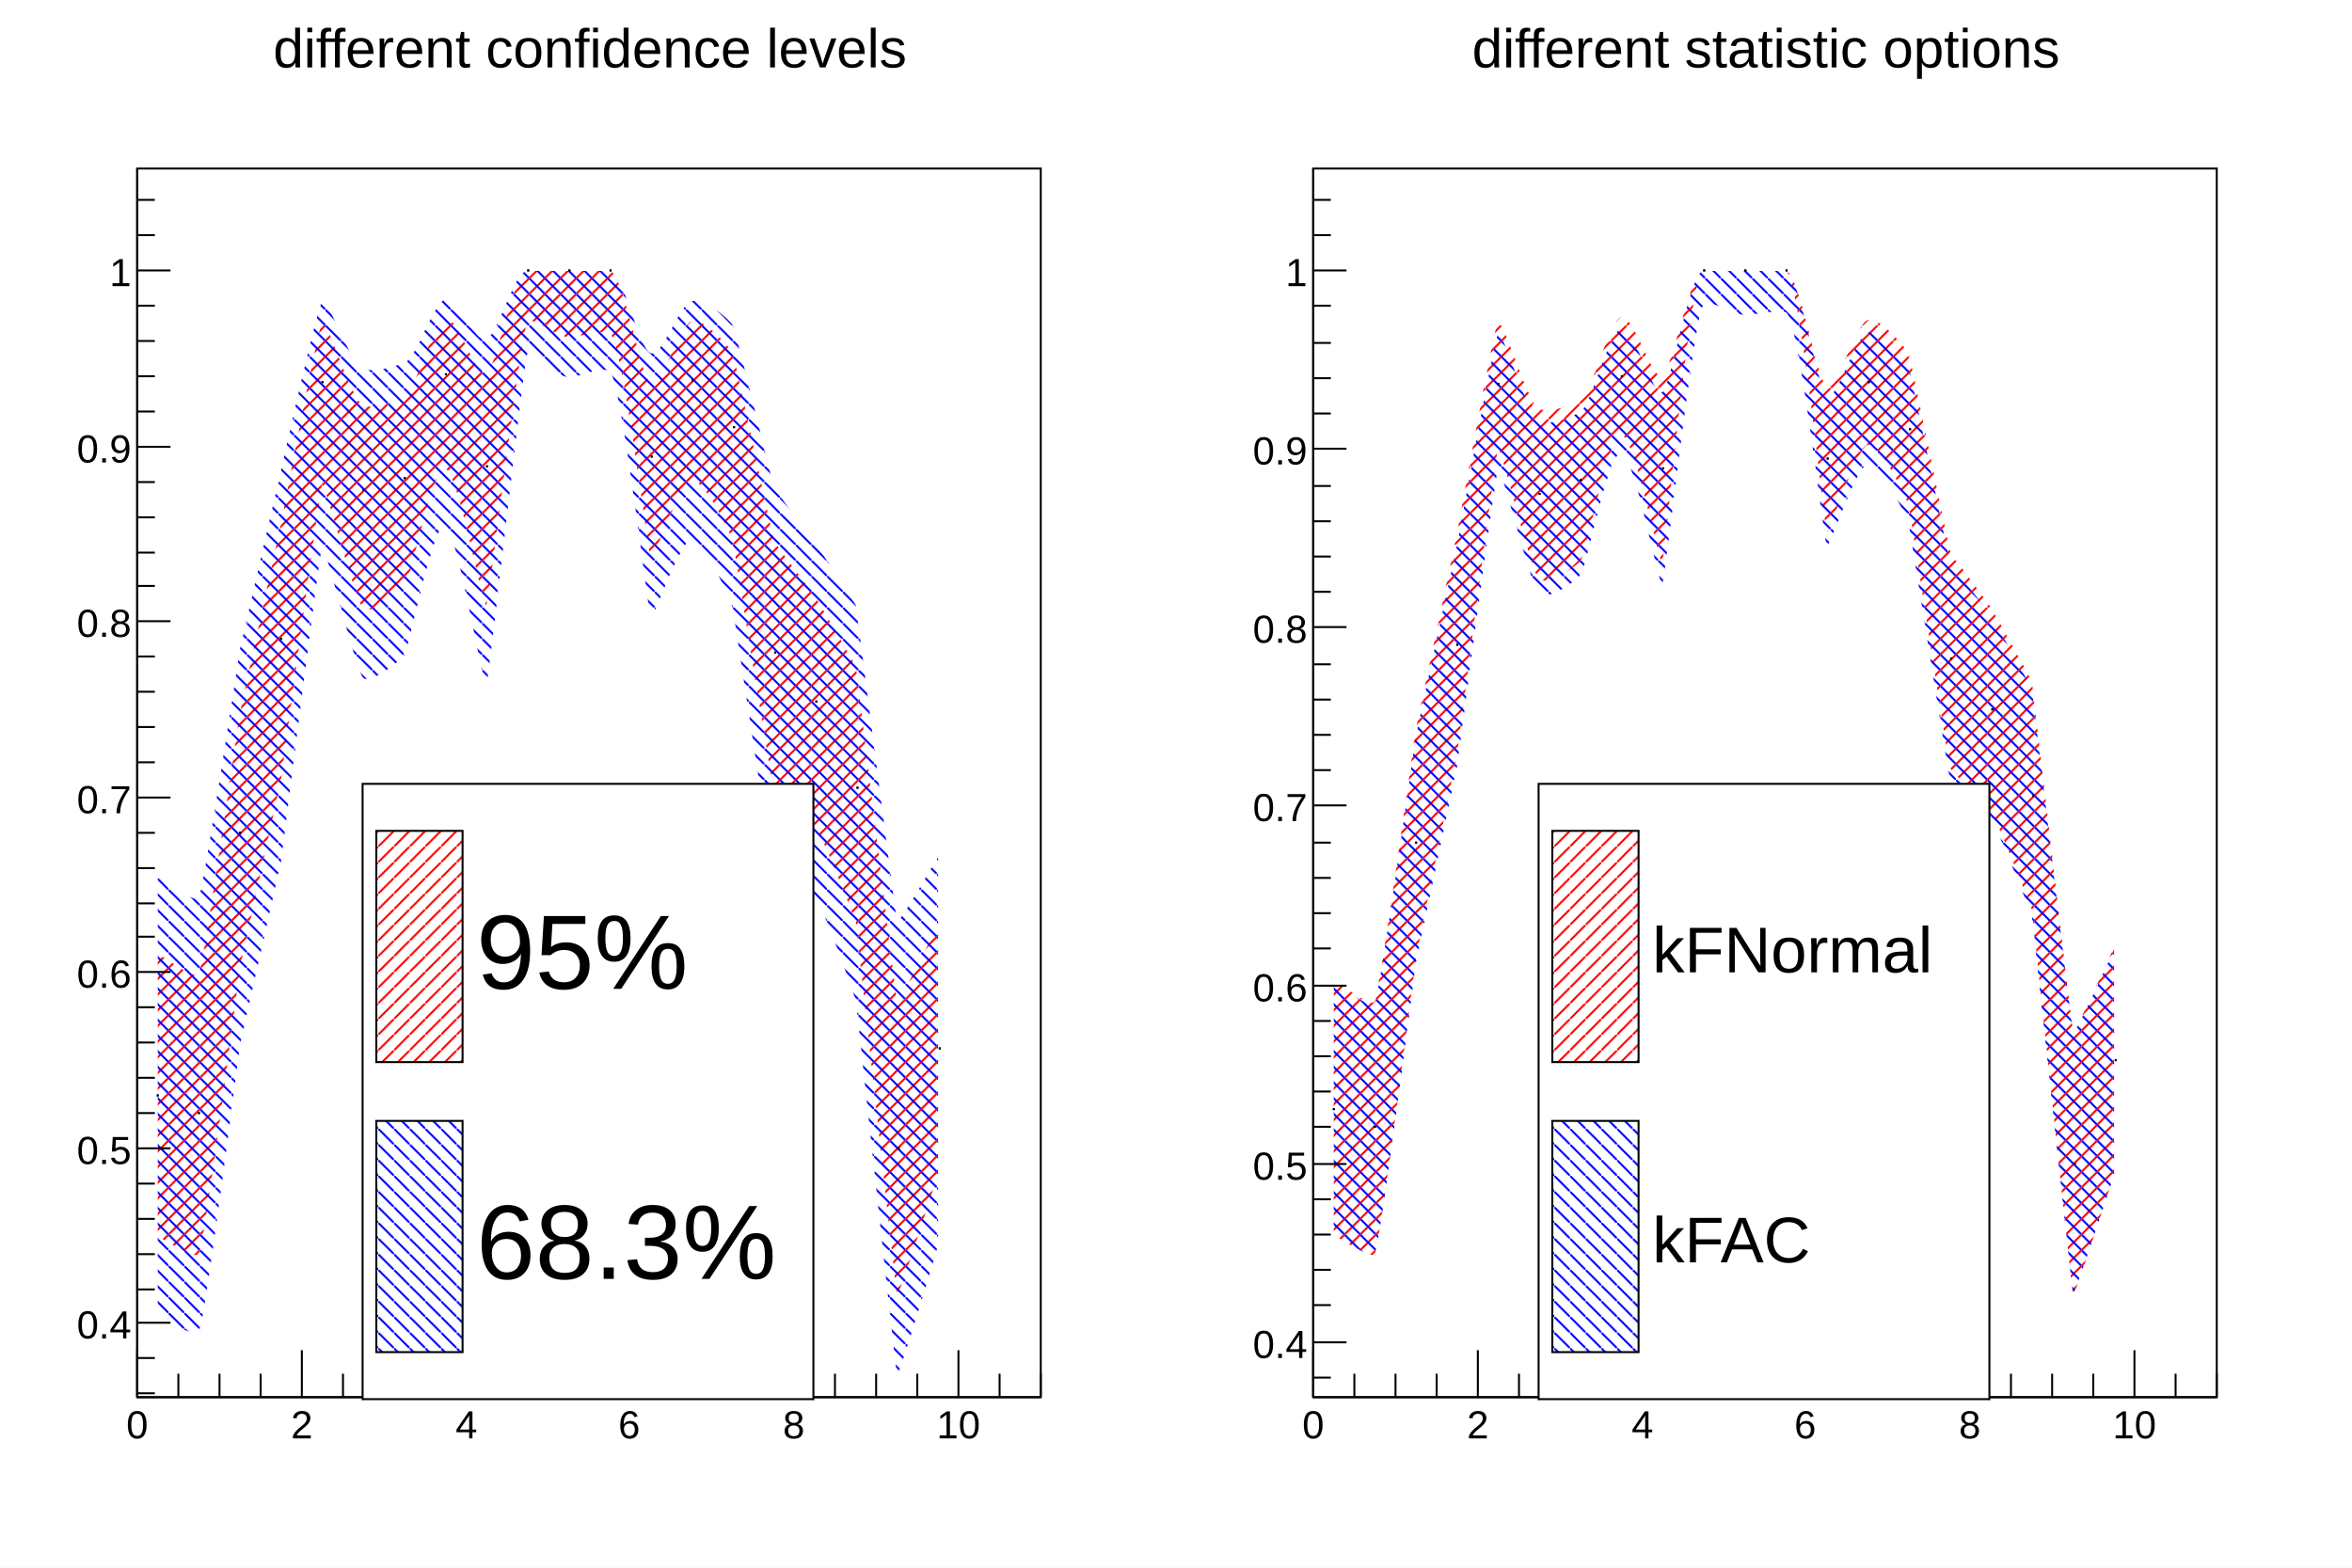
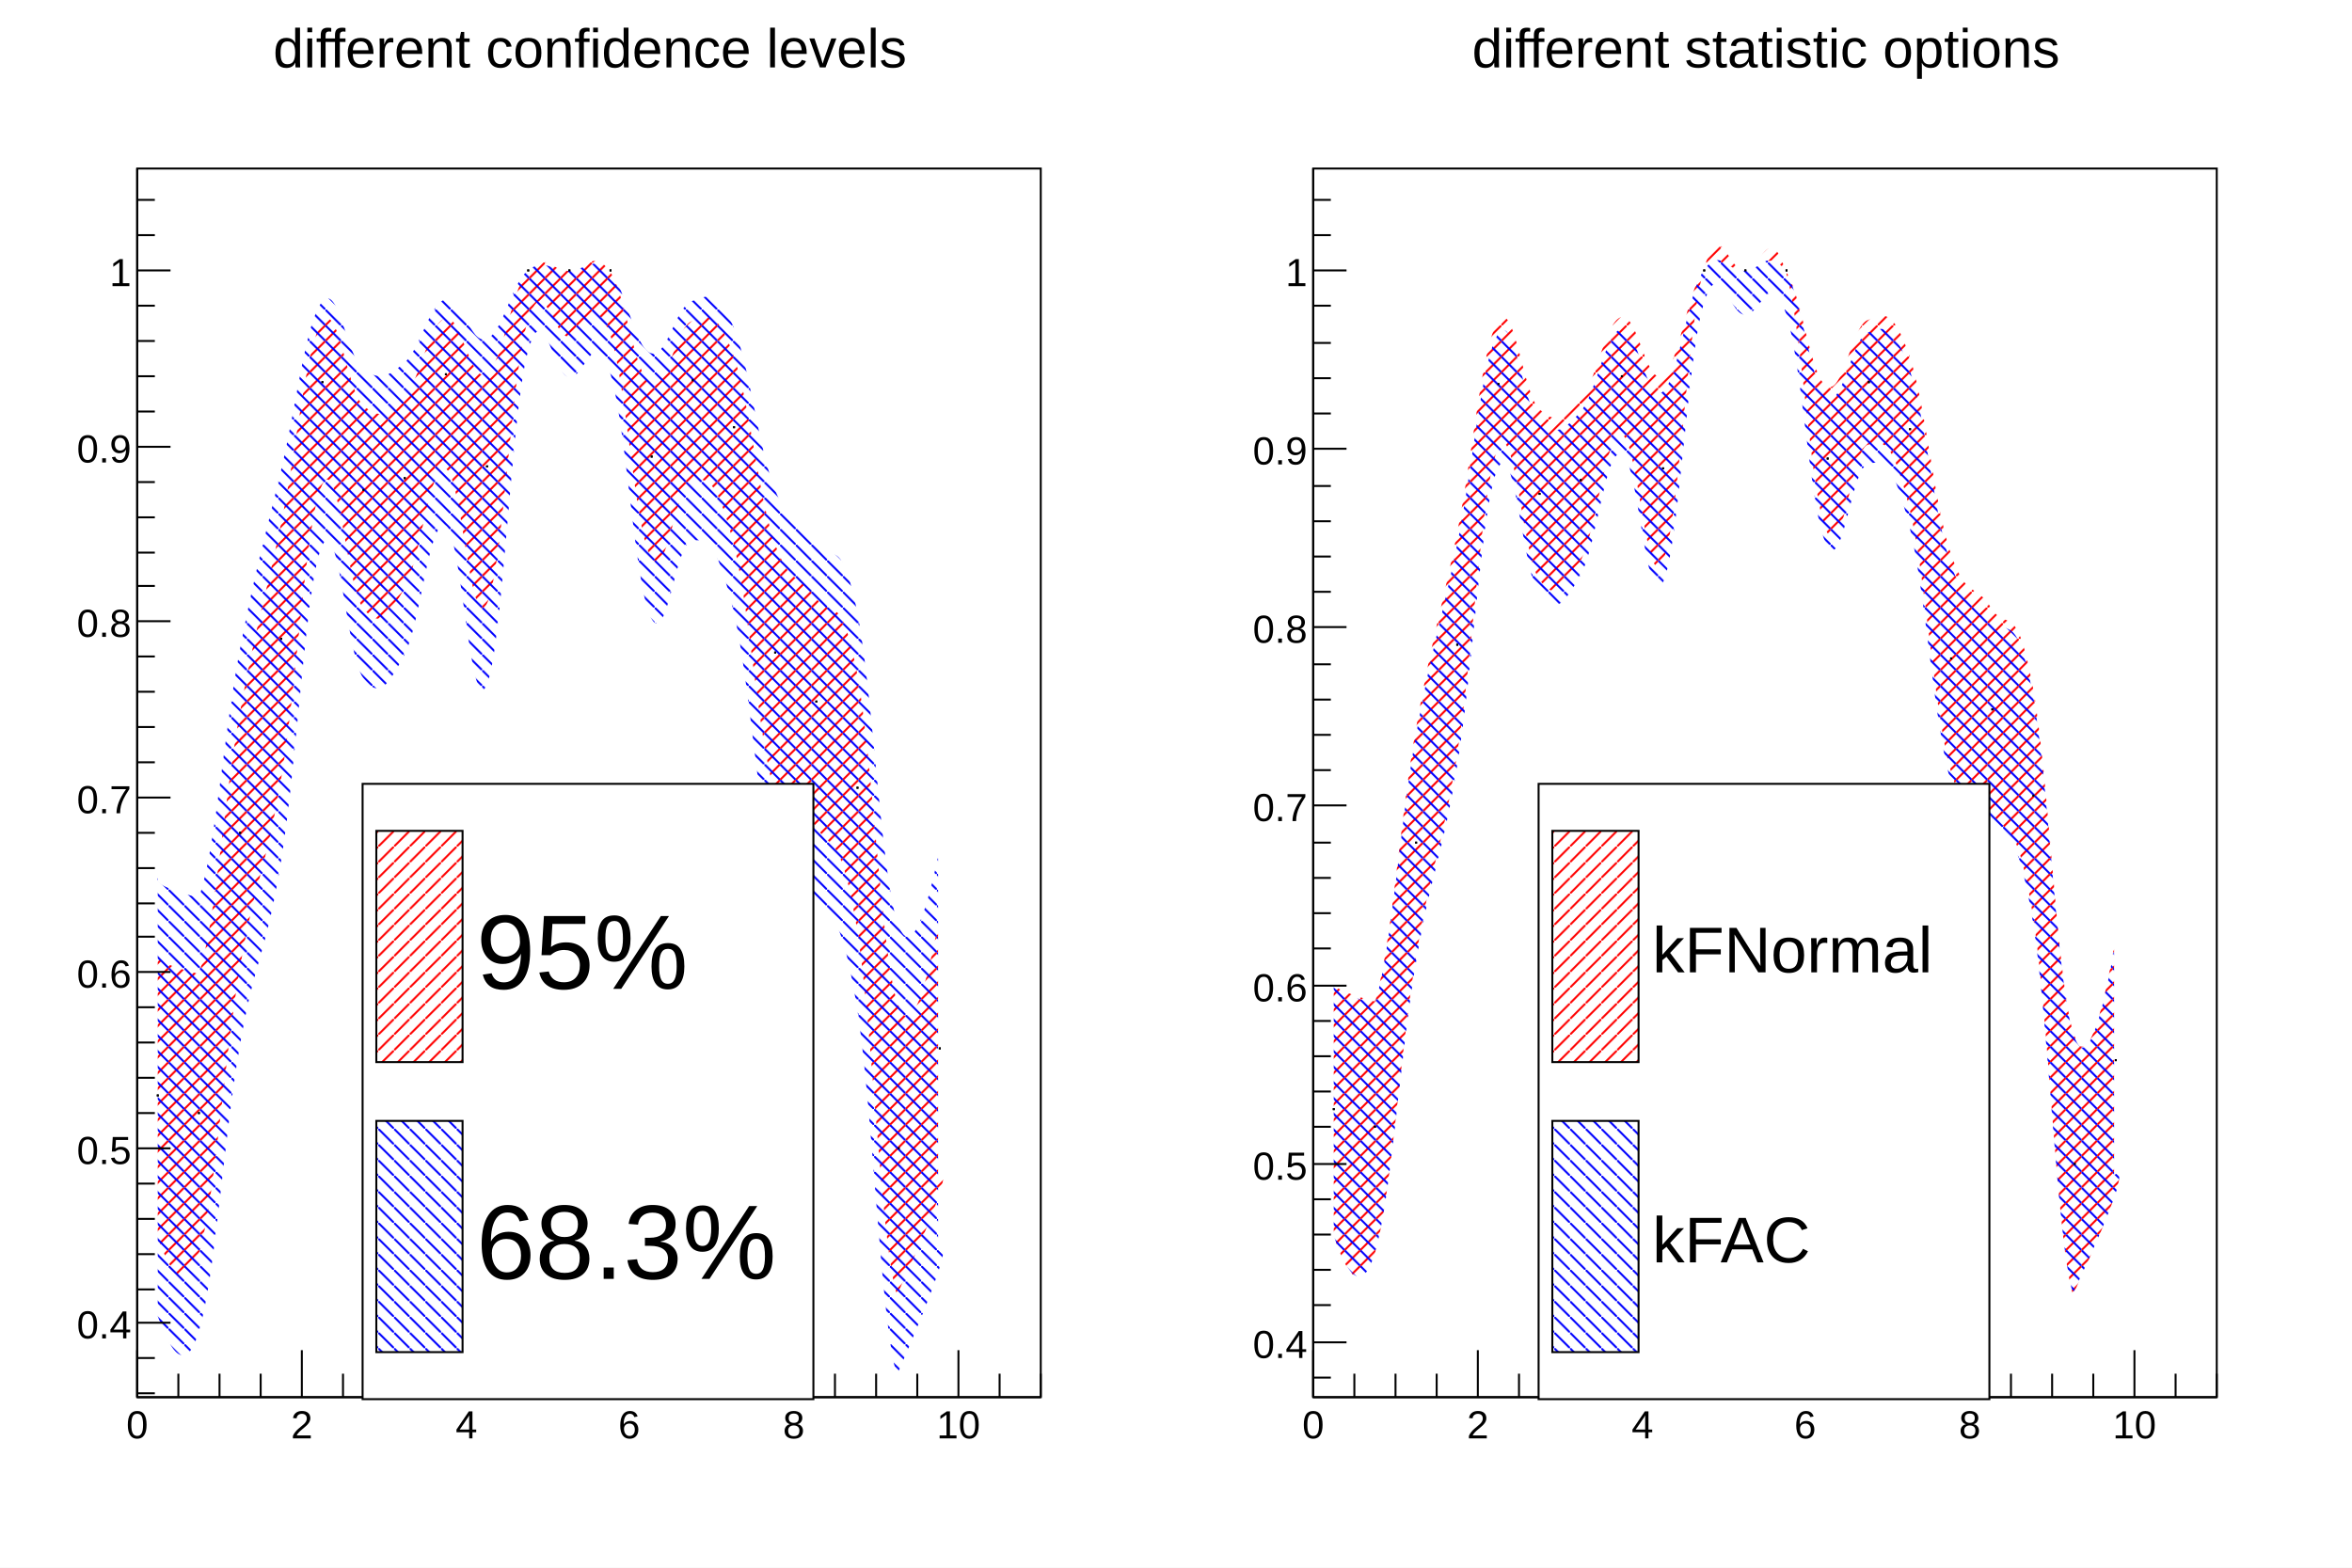
<svg xmlns="http://www.w3.org/2000/svg" viewBox="0 0 1200 800" preserveAspectRatio="none" width="1200" height="800">
  <defs>
    <pattern id="pat_3004_632" patternUnits="userSpaceOnUse" width="8" height="8">
      <path d="M8,0L0,8" style="stroke: #ff0000; stroke-width: 1;" />
    </pattern>
    <pattern id="pat_3005_600" patternUnits="userSpaceOnUse" width="8" height="8">
      <path d="M0,0L8,8" style="stroke: #0000ff; stroke-width: 1;" />
    </pattern>
  </defs>
  <path d="M0,0H1200V800H0Z" style="fill: white;" />
  <g>
    <svg viewBox="0 0 576 784" preserveAspectRatio="none" x="12" y="8" width="576" height="784">
      <path d="M0,0H576V784H0Z" style="fill: white;" />
      <g>
        <g transform="translate(58,78)">
          <path d="M0,0H461V627H0Z" style="fill: white; stroke: black; stroke-width: 1;" />
          <svg x="0" y="0" overflow="hidden" width="461" height="627" viewBox="0 0 461 627">
            <g>
-               <path d="M10.48,545.3C13.89,545.81,28.61,557.27,31.43,553.84S52.18,409.25,52.39,408.08S73.14,313.15,73.34,312S93,164.24,94.3,161.52S111.13,220.9,115.25,224.34S133.1,218.06,136.2,214.59S150.42,151.91,157.16,153.2S176.44,225.61,178.11,222.63S195.82,81.93,199.07,78.45S213.04,85.91,220.02,85.94S234.5,82.19,240.98,84S260.28,195.09,261.93,198.06S276.16,160.64,282.89,159.32S303.38,188.05,303.84,189.79S323.74,314.34,324.8,316.84S342.63,331.67,345.75,335.14S366.5,383.77,366.7,384.96S386.99,572.69,387.66,574.75S408.25,514.27,408.61,513.2L408.61,385.81C407.84,387.26,388.3,427.16,387.66,425.14S366.98,255.83,366.7,254.47S347.81,221.5,345.75,218.31S325.51,191.86,324.8,189.74S304.95,96.74,303.84,94.19S289.21,75.89,282.89,77.93S267.01,112.95,261.93,109.83S247.96,52.25,240.98,52.25S227.01,52.25,220.02,52.25S206.05,52.25,199.07,52.25S183.36,101.79,178.11,104.81S163.62,74.57,157.16,76.41S142.04,114.12,136.2,116.71S121.34,123.13,115.25,120.8S96.55,75.21,94.3,78.48S73.64,180.05,73.34,181.46S52.61,276.44,52.39,277.68S33.76,407.74,31.43,411.04S13.8,401.79,10.48,401.03Z" style="fill: url(#pat_3004_632);" />
+               <path d="M10.48,545.30Q23.05,581.28,31.43,553.84C39.81,526.40,44.00,456.45,52.39,408.08S64.96,361.31,73.34,312.00S85.91,179.06,94.30,161.52S106.87,213.73,115.25,224.34S127.82,228.81,136.20,214.59S148.78,151.59,157.16,153.20S169.73,237.58,178.11,222.63S190.69,105.78,199.07,78.45S211.64,84.83,220.02,85.94S232.60,61.57,240.98,84.00S253.55,182.99,261.93,198.06S274.50,160.97,282.89,159.32S295.46,158.29,303.84,189.79S316.41,287.77,324.80,316.84S337.37,321.52,345.75,335.14S358.32,337.03,366.70,384.96S379.28,549.10,387.66,574.75Q419.36,505.88,408.61,513.20L408.61,385.81Q396.04,451.40,387.66,425.14C379.28,398.87,375.09,295.84,366.70,254.47S354.13,231.26,345.75,218.31S333.18,214.56,324.80,189.74S312.22,116.55,303.84,94.19S291.27,74.80,282.89,77.93S270.31,114.97,261.93,109.83S249.36,63.77,240.98,52.25S228.40,52.25,220.02,52.25S207.45,41.74,199.07,52.25S186.50,99.98,178.11,104.81S165.54,74.03,157.16,76.41S144.59,107.83,136.20,116.71S123.63,128.44,115.25,120.80S102.68,66.35,94.30,78.48S81.72,141.62,73.34,181.46S60.77,231.76,52.39,277.68S39.81,386.37,31.43,411.04Q8.00,404.96,10.48,401.03Z" style="fill: url(#pat_3004_632);" />
              <path d="M10,473h1m20,9h1M52,339h1M73,240h1M94,109h1m20,55h1m20,-6h1m20,-53h1m20,47h1M199,52h1m20,0h1m20,0h1m20,95h1m20,-39h1m20,24h1m20,115h1m20,25h1m20,44h1m20,184h1m20,-51h1" style="stroke: black; fill: none;" />
            </g>
            <g>
-               <path d="M10.48,585.61C13.91,586.06,28.38,597.05,31.43,593.59S52.18,448.69,52.39,447.51S73.16,354.96,73.34,353.84S93.14,195.24,94.3,192.64S111.61,256.38,115.25,259.87S133.7,251.74,136.2,248.39S151.02,179.86,157.16,182.15S176.81,266.71,178.11,263.99S197.28,97.53,199.07,94.48S213.04,106.32,220.02,106.42S235.14,100.74,240.98,103.33S260.6,226.1,261.93,228.84S275.99,190.63,282.89,189.86S303.43,222.5,303.84,224.14S323.27,354.51,324.8,357.39S341.75,368.47,345.75,371.93S366.5,423.72,366.7,424.89S386.95,613.54,387.66,615.64S408.29,550.86,408.61,549.85L408.61,351.16C407.61,352.74,388.34,386.31,387.66,384.24S367.05,224.65,366.7,223.13S348.16,194.38,345.75,191.06S325.67,164.65,324.8,162.35S305.58,82.97,303.84,79.95S289.43,65.99,282.89,67.7S268.08,96.46,261.93,94.19S247.96,52.25,240.98,52.25S227.01,52.25,220.02,52.25S206.05,52.25,199.07,52.25S184.35,84.88,178.11,87.04S163.6,64.9,157.16,66.78S142.52,97.2,136.2,99.25S121.71,104.11,115.25,102.27S97.06,64.61,94.3,68.03S73.71,152.56,73.34,154.12S52.64,244.14,52.39,245.44S33.74,368.85,31.43,372.13S13.77,362.85,10.48,362.04Z" style="fill: url(#pat_3005_600);" />
+               <path d="M10.48,585.61Q23.05,621.21,31.43,593.59C39.81,565.97,44.00,495.46,52.39,447.51S64.96,404.81,73.34,353.84S85.91,211.43,94.30,192.64S106.87,248.72,115.25,259.87S127.82,263.93,136.20,248.39S148.78,179.03,157.16,182.15S169.73,281.52,178.11,263.99S190.69,126.00,199.07,94.48S211.64,104.65,220.02,106.42S232.60,78.85,240.98,103.33S253.55,211.53,261.93,228.84S274.50,190.80,282.89,189.86S295.46,190.64,303.84,224.14S316.41,327.83,324.80,357.39S337.37,358.43,345.75,371.93S358.32,376.15,366.70,424.89S379.28,590.65,387.66,615.64Q419.77,541.71,408.61,549.85L408.61,351.16Q396.04,409.85,387.66,384.24C379.28,358.64,375.09,261.77,366.70,223.13S354.13,203.21,345.75,191.06S333.18,184.57,324.80,162.35S312.22,98.88,303.84,79.95S291.27,64.85,282.89,67.70S270.31,97.28,261.93,94.19S249.36,60.64,240.98,52.25S228.40,52.25,220.02,52.25S207.45,45.29,199.07,52.25S186.50,84.13,178.11,87.04S165.54,64.33,157.16,66.78S144.59,92.15,136.20,99.25S123.63,108.51,115.25,102.27S102.68,57.66,94.30,68.03S81.72,118.64,73.34,154.12S60.77,201.84,52.39,245.44S39.81,348.81,31.43,372.13Q8.03,366.00,10.48,362.04Z" style="fill: url(#pat_3005_600);" />
              <path d="M10,473h1m20,9h1M52,339h1M73,240h1M94,109h1m20,55h1m20,-6h1m20,-53h1m20,47h1M199,52h1m20,0h1m20,0h1m20,95h1m20,-39h1m20,24h1m20,115h1m20,25h1m20,44h1m20,184h1m20,-51h1" style="stroke: black; fill: none;" />
            </g>
          </svg>
          <g>
            <g transform="translate(0,627)">
              <path d="M0,0h461M0,-24V0M21,-12V0M42,-12V0M63,-12V0M84,-24V0M105,-12V0M126,-12V0M147,-12V0M168,-24V0M189,-12V0M210,-12V0M231,-12V0M251,-24V0M272,-12V0M293,-12V0M314,-12V0M335,-24V0M356,-12V0M377,-12V0M398,-12V0M419,-24V0M440,-12V0M461,-12V0" style="stroke: black; stroke-width: 1;" />
              <g font-family="Arial" font-size="20" space="preserve" fill="black" text-anchor="middle">
                <text dy=".8em" transform="translate(0,5)">
         0
        </text>
                <text dy=".8em" transform="translate(84,5)">
         2
        </text>
                <text dy=".8em" transform="translate(168,5)">
         4
        </text>
                <text dy=".8em" transform="translate(251,5)">
         6
        </text>
                <text dy=".8em" transform="translate(335,5)">
         8
        </text>
                <text dy=".8em" transform="translate(419,5)">
         10
        </text>
              </g>
            </g>
            <g>
              <path d="M0,0v627M9,625H0M9,607H0M17,589H0M9,572H0M9,554H0M9,536H0M9,518H0M17,500H0M9,482H0M9,464H0M9,446H0M9,428H0M17,410H0M9,392H0M9,375H0M9,357H0M9,339H0M17,321H0M9,303H0M9,285H0M9,267H0M9,249H0M17,231H0M9,213H0M9,196H0M9,178H0M9,160H0M17,142H0M9,124H0M9,106H0M9,88H0M9,70H0M17,52H0M9,34H0M9,16H0" style="stroke: black; stroke-width: 1;" />
              <g font-family="Arial" font-size="20" space="preserve" fill="black" text-anchor="end">
                <text dy=".4em" transform="translate(-3,589)">
         0.4
        </text>
                <text dy=".4em" transform="translate(-3,500)">
         0.5
        </text>
                <text dy=".4em" transform="translate(-3,410)">
         0.6
        </text>
                <text dy=".4em" transform="translate(-3,321)">
         0.7
        </text>
                <text dy=".4em" transform="translate(-3,231)">
         0.8
        </text>
                <text dy=".4em" transform="translate(-3,142)">
         0.9
        </text>
                <text dy=".4em" transform="translate(-3,52)">
         1
        </text>
              </g>
            </g>
          </g>
        </g>
        <g transform="translate(58,4)" font-family="Arial" font-size="28" space="preserve">
          <text fill="black" text-anchor="middle" dy=".8em" transform="translate(231)">
      different confidence levels
     </text>
        </g>
        <g transform="translate(173,392)" font-family="Arial" font-size="54" space="preserve">
          <path d="M0,0H230V314H0Z" style="fill: white; stroke: black; stroke-width: 1;" />
          <path d="M7,24v118h44v-118z" style="fill: url(#pat_3004_632); stroke: black; stroke-width: 1;" />
          <text fill="black" text-anchor="start" dy=".4em" transform="translate(58,83)">
      95%
     </text>
          <path d="M7,172v118h44v-118z" style="fill: url(#pat_3005_600); stroke: black; stroke-width: 1;" />
          <text fill="black" text-anchor="start" dy=".4em" transform="translate(58,231)">
      68.3%
     </text>
        </g>
      </g>
    </svg>
    <svg viewBox="0 0 576 784" preserveAspectRatio="none" x="612" y="8" width="576" height="784">
      <path d="M0,0H576V784H0Z" style="fill: white;" />
      <g>
        <g transform="translate(58,78)">
          <path d="M0,0H461V627H0Z" style="fill: white; stroke: black; stroke-width: 1;" />
          <svg x="0" y="0" overflow="hidden" width="461" height="627" viewBox="0 0 461 627">
            <g>
-               <path d="M10.48,544.66C13.88,545.22,28.81,557.12,31.43,553.74S52.2,403.88,52.39,402.76S73.16,300.46,73.34,299.37S93.05,145.53,94.3,142.85S110.99,206.16,115.25,209.56S132.8,203.97,136.2,200.48S150.18,135.72,157.16,135.83S176.71,203.94,178.11,201.14S192.08,52.25,199.07,52.25S213.04,52.25,220.02,52.25S233.99,52.25,240.98,52.25S260.66,182.44,261.93,185.14S276.54,143,282.89,140.99S303.42,170.17,303.84,171.84S324.05,303.46,324.8,305.62S343.26,324.51,345.75,327.86S366.51,377.06,366.7,378.22S387.05,572.77,387.66,574.75S408.25,514.34,408.61,513.27L408.61,397.44C407.94,398.81,388.27,442.44,387.66,440.47S366.96,263.31,366.7,262S347.71,227.15,345.75,224.01S325.46,196.89,324.8,194.85S304.84,97.02,303.84,94.57S289.13,75.21,282.89,77.35S267.07,114.17,261.93,111.1S247.96,52.25,240.98,52.25S227.01,52.25,220.02,52.25S206.05,52.25,199.07,52.25S183.42,102.76,178.11,105.74S163.57,73.89,157.16,75.82S141.94,115.63,136.2,118.31S121.26,125.04,115.25,122.62S96.4,74.7,94.3,77.91S73.61,185.01,73.34,186.37S52.6,284.79,52.39,285.98S33.69,421.78,31.43,425.05S13.79,415.57,10.48,414.8Z" style="fill: url(#pat_3004_632);" />
+               <path d="M10.48,544.66Q23.05,582.12,31.43,553.74C39.81,525.36,44.00,453.63,52.39,402.76S64.96,351.35,73.34,299.37S85.91,160.81,94.30,142.85S106.87,198.04,115.25,209.56S127.82,215.23,136.20,200.48S148.78,135.70,157.16,135.83S169.73,217.86,178.11,201.14S190.69,82.03,199.07,52.25S211.64,52.25,220.02,52.25S232.60,25.67,240.98,52.25S253.55,167.39,261.93,185.14S274.50,143.65,282.89,140.99S295.46,138.91,303.84,171.84S316.41,274.41,324.80,305.62S337.37,313.34,345.75,327.86S358.32,328.84,366.70,378.22S379.28,547.74,387.66,574.75Q419.24,505.80,408.61,513.27L408.61,397.44Q396.04,467.56,387.66,440.47C379.28,413.38,375.09,305.29,366.70,262.00S354.13,237.44,345.75,224.01S333.18,220.74,324.80,194.85S312.22,118.07,303.84,94.57S291.27,74.05,282.89,77.35S270.31,116.12,261.93,111.10S249.36,64.02,240.98,52.25S228.40,52.25,220.02,52.25S207.45,41.55,199.07,52.25S186.50,101.03,178.11,105.74S165.54,73.30,157.16,75.82S144.59,108.95,136.20,118.31S123.63,130.70,115.25,122.62S102.68,65.16,94.30,77.91S81.72,144.75,73.34,186.37S60.77,238.24,52.39,285.98S39.81,399.29,31.43,425.05Q7.86,418.67,10.48,414.80Z" style="fill: url(#pat_3004_632);" />
              <path d="M10,480h1m20,9h1M52,344h1M73,243h1M94,110h1m20,56h1m20,-7h1m20,-53h1m20,47h1M199,52h1m20,0h1m20,0h1m20,96h1m20,-39h1m20,24h1m20,117h1m20,26h1m20,44h1m20,188h1m20,-53h1" style="stroke: black; fill: none;" />
            </g>
            <g>
-               <path d="M10.48,544.57C13.88,545.12,28.74,556.87,31.43,553.47S52.19,406.54,52.39,405.4S73.15,306.5,73.34,305.37S93.01,155.54,94.3,152.83S111.04,213.77,115.25,217.19S132.92,211.34,136.2,207.86S150.24,144.52,157.16,145.19S176.47,214.91,178.11,211.95S194.42,72.96,199.07,69.66S213.04,74.61,220.02,74.62S234.22,72.09,240.98,73.33S260.35,189.11,261.93,192.04S276.34,152.5,282.89,150.81S303.39,179.52,303.84,181.23S323.94,308.75,324.8,311.04S343.04,328.31,345.75,331.71S366.5,380.31,366.7,381.48S387.02,572.02,387.66,574.03S408.24,514.74,408.61,513.66L408.61,398.74C407.93,400.12,388.29,443.19,387.66,441.19S366.96,267.27,366.7,265.95S347.78,231.32,345.75,228.15S325.48,202.46,324.8,200.38S304.8,103.85,303.84,101.45S289.2,81.74,282.89,83.79S266.39,119.95,261.93,116.59S247.96,52.25,240.98,52.25S227.01,52.25,220.02,52.25S206.05,52.25,199.07,52.25S182.77,110.78,178.11,114.08S163.75,80.29,157.16,81.9S141.78,121.52,136.2,124.32S121.16,131.45,115.25,128.93S96.42,81.27,94.3,84.48S73.62,191.02,73.34,192.39S52.6,288.17,52.39,289.39S33.75,422.75,31.43,426.04S13.8,416.75,10.48,416.01Z" style="fill: url(#pat_3005_600);" />
+               <path d="M10.48,544.57Q23.05,581.30,31.43,553.47C39.81,525.63,44.00,455.01,52.39,405.40S64.96,355.89,73.34,305.37S85.91,170.47,94.30,152.83S106.87,206.19,115.25,217.19S127.82,222.26,136.20,207.86S148.78,144.37,157.16,145.19S169.73,227.06,178.11,211.95S190.69,97.13,199.07,69.66S211.64,73.88,220.02,74.62S232.60,49.85,240.98,73.33S253.55,176.54,261.93,192.04S274.50,152.97,282.89,150.81S295.46,149.19,303.84,181.23S316.41,280.95,324.80,311.04S337.37,317.62,345.75,331.71S358.32,333.02,366.70,381.48S379.28,547.60,387.66,574.03Q419.19,506.49,408.61,513.66L408.61,398.74Q396.04,467.75,387.66,441.19C379.28,414.63,375.09,308.55,366.70,265.95S354.13,241.26,345.75,228.15S333.18,225.72,324.80,200.38S312.22,124.77,303.84,101.45S291.27,80.77,282.89,83.79S270.31,122.90,261.93,116.59S249.36,65.12,240.98,52.25S228.40,52.25,220.02,52.25S207.45,39.88,199.07,52.25S186.50,108.15,178.11,114.08S165.54,79.86,157.16,81.90S144.59,114.92,136.20,124.32S123.63,136.90,115.25,128.93S102.68,71.79,94.30,84.48S81.72,151.41,73.34,192.39S60.77,242.66,52.39,289.39S39.81,400.72,31.43,426.04Q7.96,419.91,10.48,416.01Z" style="fill: url(#pat_3005_600);" />
              <path d="M10,480h1m20,9h1M52,344h1M73,243h1M94,110h1m20,56h1m20,-7h1m20,-53h1m20,47h1M199,52h1m20,0h1m20,0h1m20,96h1m20,-39h1m20,24h1m20,117h1m20,26h1m20,44h1m20,188h1m20,-53h1" style="stroke: black; fill: none;" />
            </g>
          </svg>
          <g>
            <g transform="translate(0,627)">
              <path d="M0,0h461M0,-24V0M21,-12V0M42,-12V0M63,-12V0M84,-24V0M105,-12V0M126,-12V0M147,-12V0M168,-24V0M189,-12V0M210,-12V0M231,-12V0M251,-24V0M272,-12V0M293,-12V0M314,-12V0M335,-24V0M356,-12V0M377,-12V0M398,-12V0M419,-24V0M440,-12V0M461,-12V0" style="stroke: black; stroke-width: 1;" />
              <g font-family="Arial" font-size="20" space="preserve" fill="black" text-anchor="middle">
                <text dy=".8em" transform="translate(0,5)">
         0
        </text>
                <text dy=".8em" transform="translate(84,5)">
         2
        </text>
                <text dy=".8em" transform="translate(168,5)">
         4
        </text>
                <text dy=".8em" transform="translate(251,5)">
         6
        </text>
                <text dy=".8em" transform="translate(335,5)">
         8
        </text>
                <text dy=".8em" transform="translate(419,5)">
         10
        </text>
              </g>
            </g>
            <g>
              <path d="M0,0v627M9,617H0M17,599H0M9,580H0M9,562H0M9,544H0M9,526H0M17,508H0M9,489H0M9,471H0M9,453H0M9,435H0M17,417H0M9,398H0M9,380H0M9,362H0M9,344H0M17,325H0M9,307H0M9,289H0M9,271H0M9,253H0M17,234H0M9,216H0M9,198H0M9,180H0M9,162H0M17,143H0M9,125H0M9,107H0M9,89H0M9,70H0M17,52H0M9,34H0M9,16H0" style="stroke: black; stroke-width: 1;" />
              <g font-family="Arial" font-size="20" space="preserve" fill="black" text-anchor="end">
                <text dy=".4em" transform="translate(-3,599)">
         0.4
        </text>
                <text dy=".4em" transform="translate(-3,508)">
         0.5
        </text>
                <text dy=".4em" transform="translate(-3,417)">
         0.6
        </text>
                <text dy=".4em" transform="translate(-3,325)">
         0.7
        </text>
                <text dy=".4em" transform="translate(-3,234)">
         0.8
        </text>
                <text dy=".4em" transform="translate(-3,143)">
         0.9
        </text>
                <text dy=".4em" transform="translate(-3,52)">
         1
        </text>
              </g>
            </g>
          </g>
        </g>
        <g transform="translate(58,4)" font-family="Arial" font-size="28" space="preserve">
          <text fill="black" text-anchor="middle" dy=".8em" transform="translate(231)">
      different statistic options
     </text>
        </g>
        <g transform="translate(173,392)" font-family="Arial" font-size="33" space="preserve">
          <path d="M0,0H230V314H0Z" style="fill: white; stroke: black; stroke-width: 1;" />
          <path d="M7,24v118h44v-118z" style="fill: url(#pat_3004_632); stroke: black; stroke-width: 1;" />
          <text fill="black" text-anchor="start" dy=".4em" transform="translate(58,83)">
      kFNormal
     </text>
          <path d="M7,172v118h44v-118z" style="fill: url(#pat_3005_600); stroke: black; stroke-width: 1;" />
          <text fill="black" text-anchor="start" dy=".4em" transform="translate(58,231)">
      kFAC
     </text>
        </g>
      </g>
    </svg>
  </g>
</svg>
